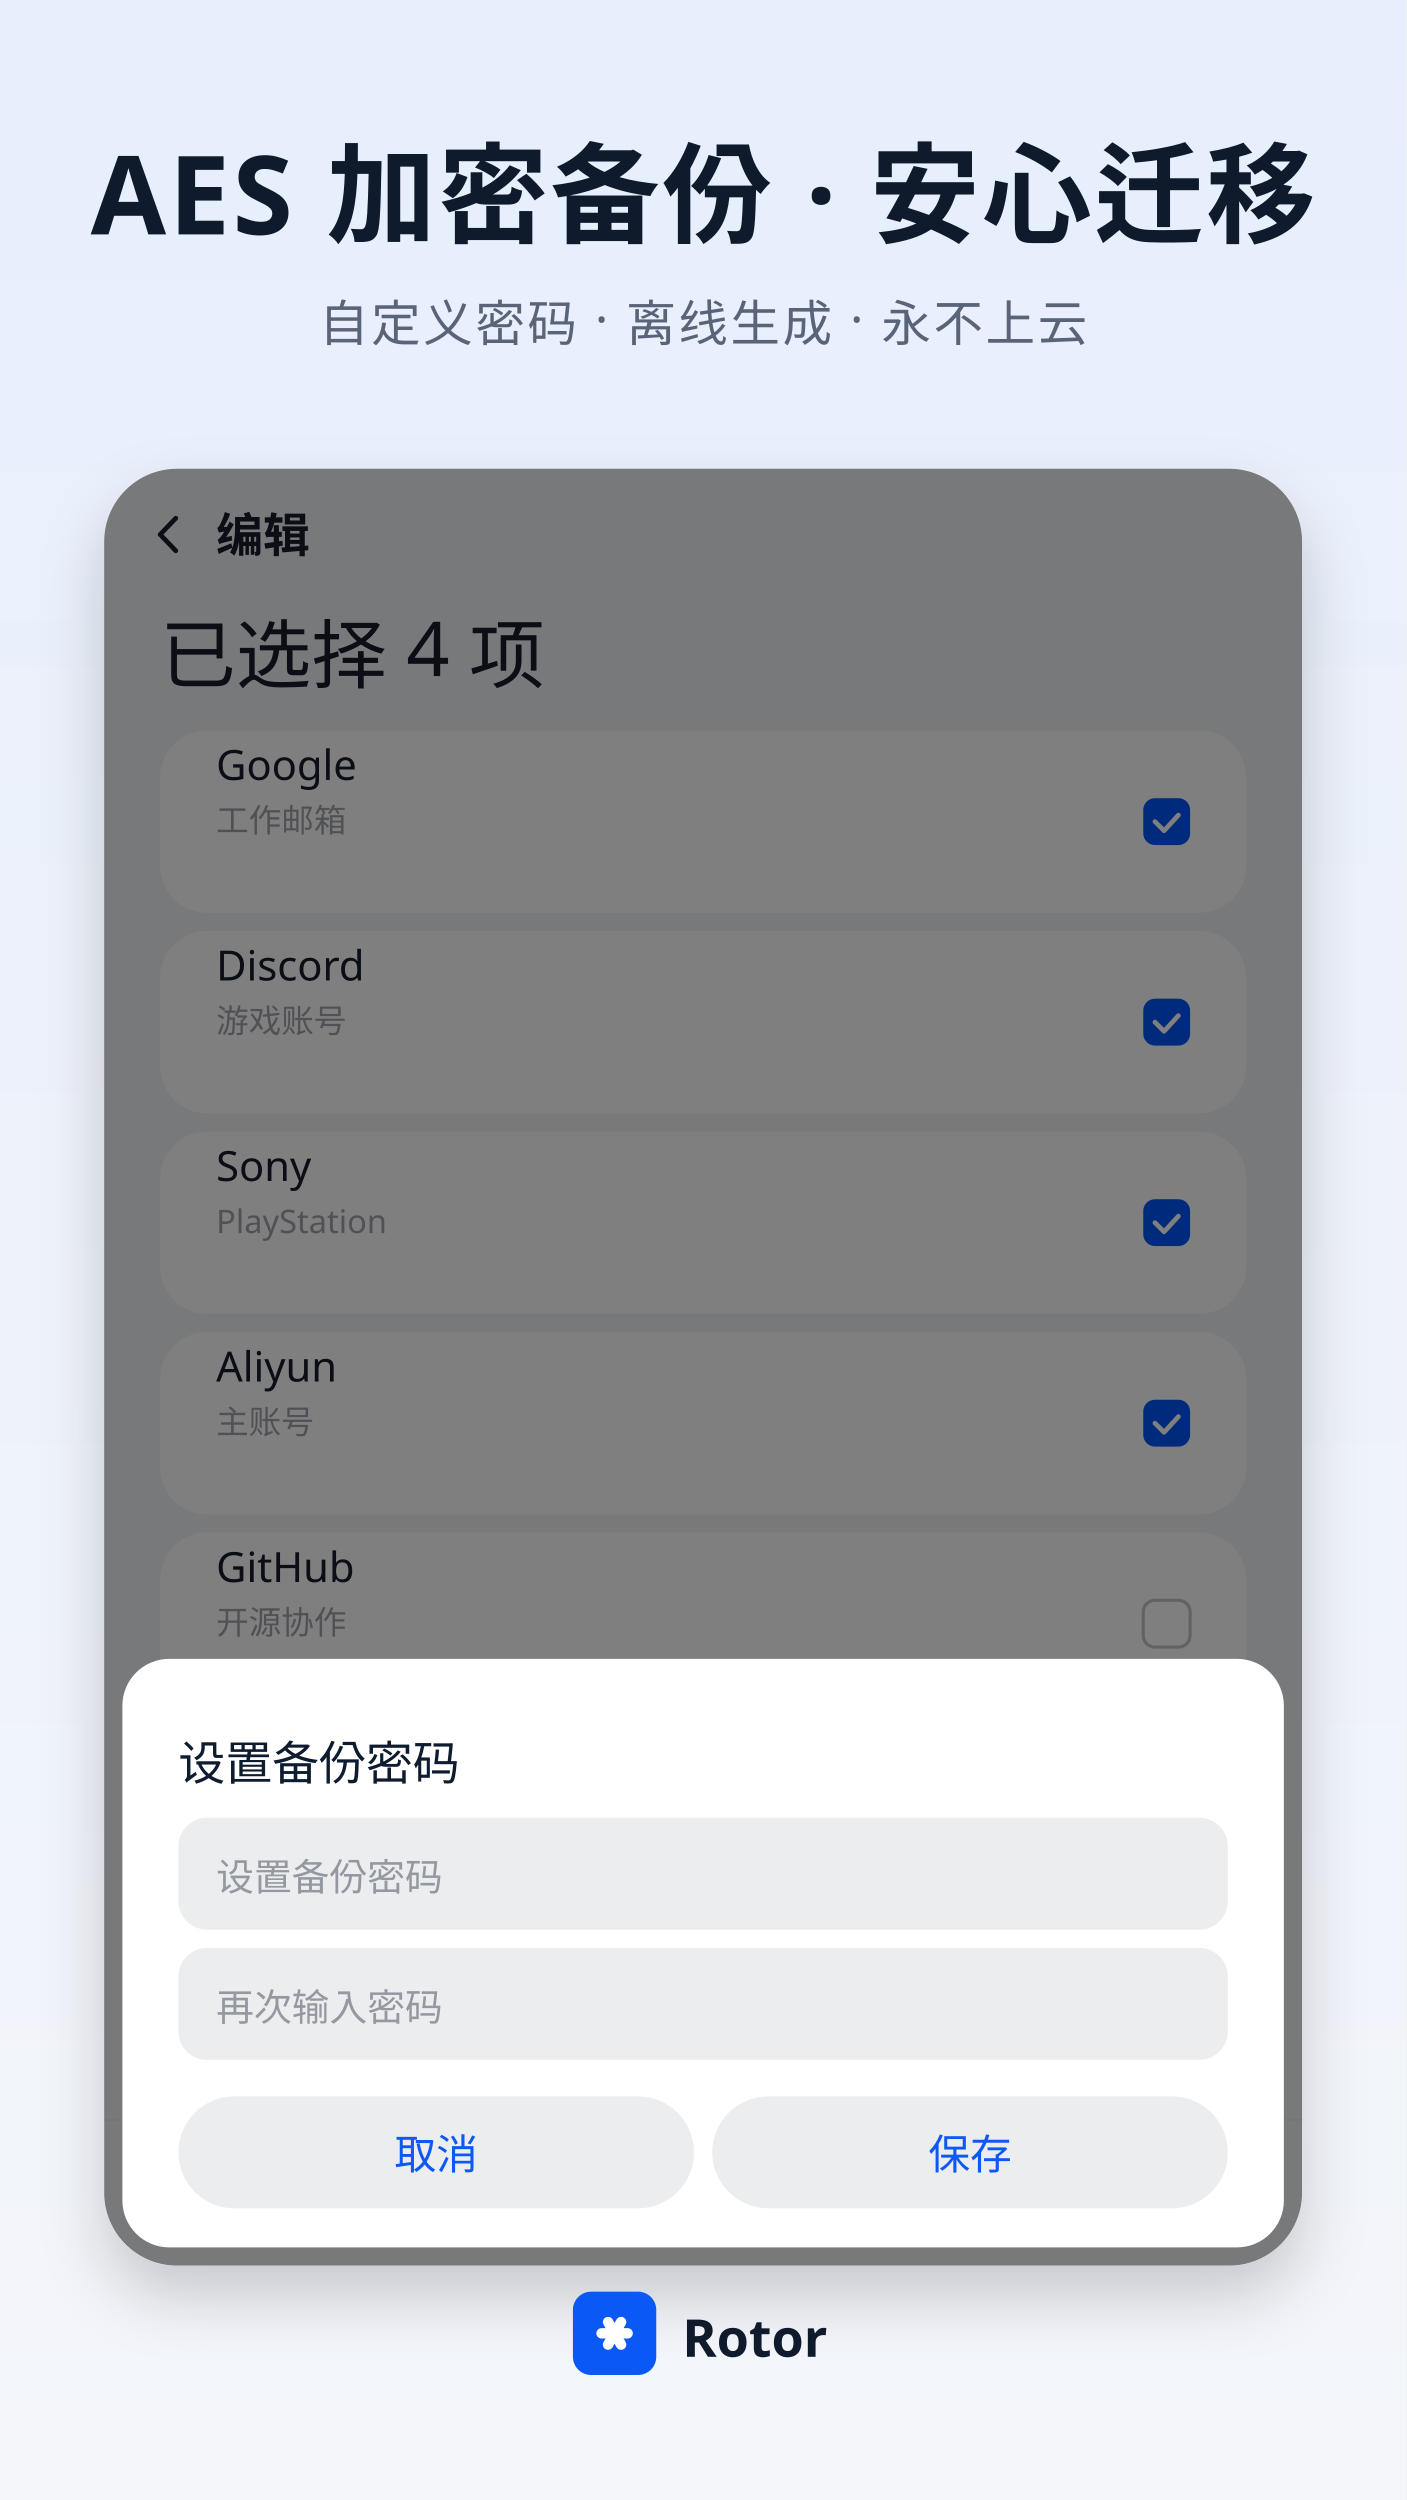
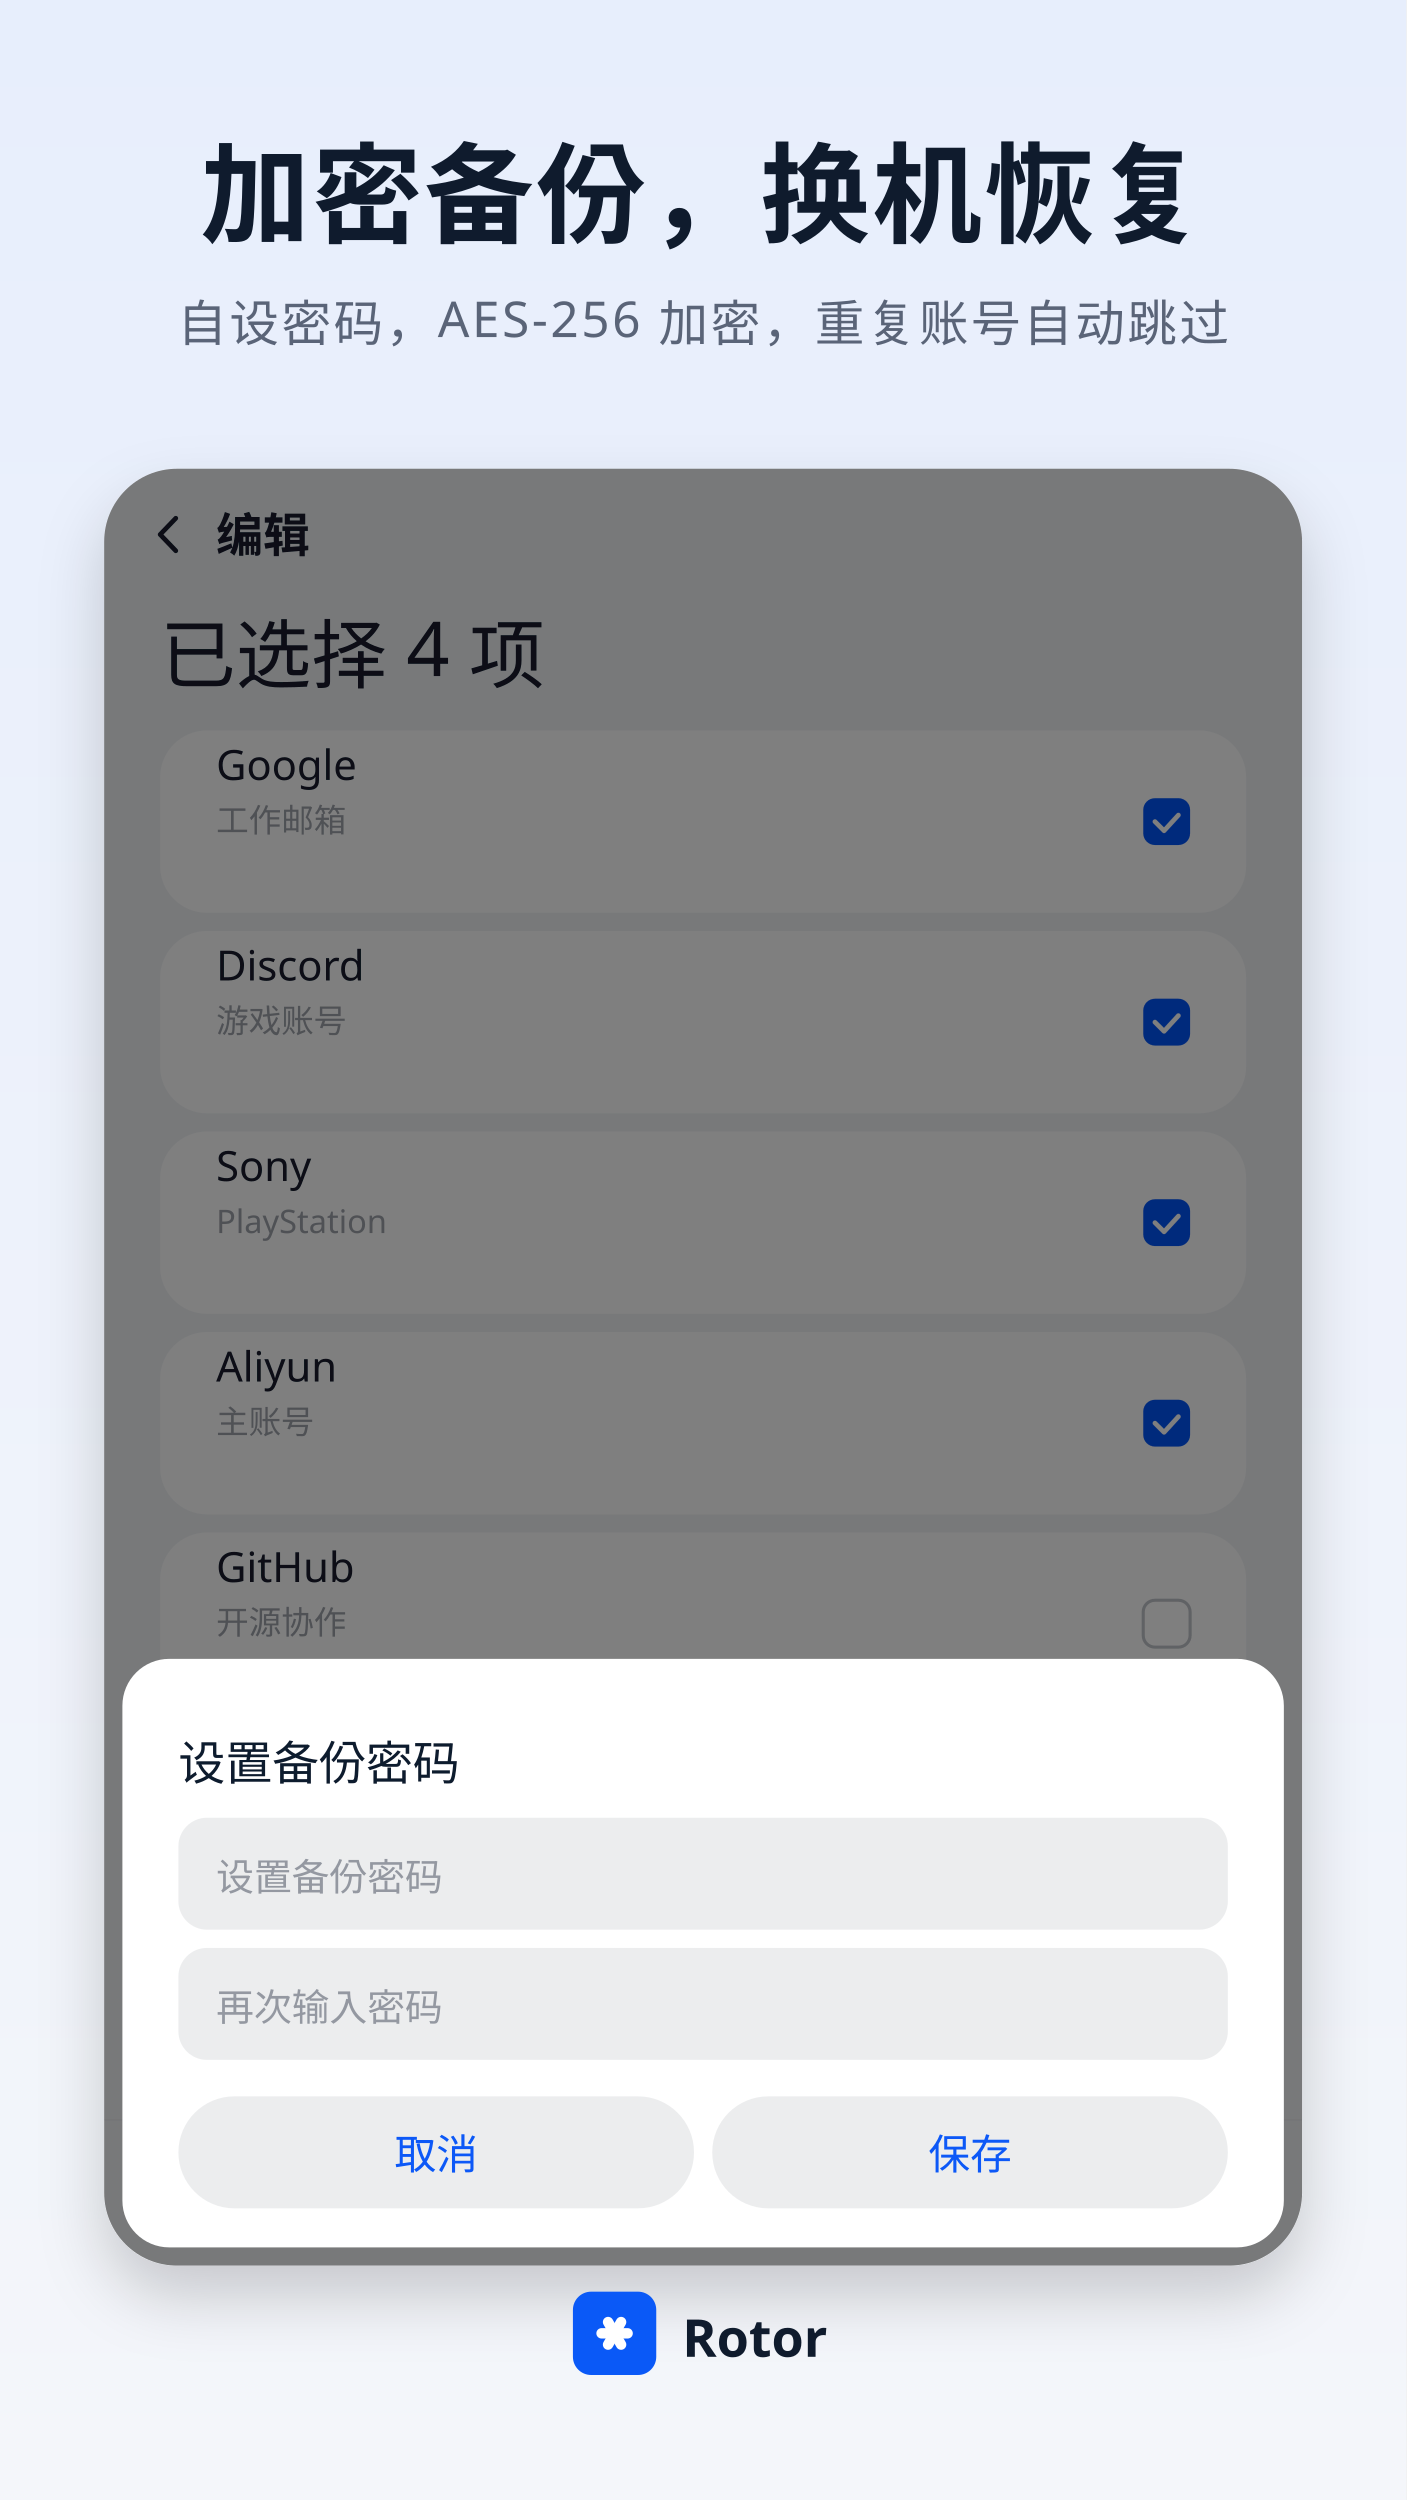
<svg xmlns="http://www.w3.org/2000/svg" width="1080" height="1920" viewBox="0 0 1080 1920">
  <defs>
    <linearGradient id="bg" x1="0" y1="0" x2="0" y2="1">
      <stop offset="0" stop-color="#E7EEFC" />
      <stop offset="1" stop-color="#F4F6FA" />
    </linearGradient>
    <filter id="phoneShadow" x="-10%" y="-5%" width="120%" height="115%">
      <feGaussianBlur in="SourceAlpha" stdDeviation="24" />
      <feOffset dx="0" dy="24" />
      <feComponentTransfer>
        <feFuncA type="linear" slope="0.18" />
      </feComponentTransfer>
      <feMerge>
        <feMergeNode />
        <feMergeNode in="SourceGraphic" />
      </feMerge>
    </filter>
    <clipPath id="phoneClip">
      <rect x="0" y="0" width="920" height="1380" rx="56" />
    </clipPath>
  </defs>
  <rect width="1080" height="1920" fill="url(#bg)" />
-   <text x="540" y="180" text-anchor="middle" font-family="PingFang SC, Hiragino Sans GB, Heiti SC, sans-serif" font-size="84" font-weight="800" fill="#0F1B2D" letter-spacing="2">AES 加密备份 · 安心迁移</text>
-   <text x="540" y="262" text-anchor="middle" font-family="PingFang SC, Hiragino Sans GB, Heiti SC, sans-serif" font-size="38" font-weight="400" fill="#5A6478" letter-spacing="2">自定义密码 · 离线生成 · 永不上云</text>
+   <text x="540" y="180" text-anchor="middle" font-family="PingFang SC, Hiragino Sans GB, Heiti SC, sans-serif" font-size="84" font-weight="800" fill="#0F1B2D" letter-spacing="2">加密备份，换机恢复</text>
+   <text x="540" y="262" text-anchor="middle" font-family="PingFang SC, Hiragino Sans GB, Heiti SC, sans-serif" font-size="38" font-weight="400" fill="#5A6478" letter-spacing="2">自设密码，AES-256 加密，重复账号自动跳过</text>
  <g filter="url(#phoneShadow)" transform="translate(80 360)">
    <rect x="0" y="0" width="920" height="1380" rx="56" fill="#F1F3F5" />
    <g clip-path="url(#phoneClip)">
      <g transform="translate(29 29)">
        <g stroke="#0F1B2D" stroke-width="3.6" fill="none" stroke-linecap="round" stroke-linejoin="round">
          <path d="M 26 9 L 14 21.5 L 26 34" />
        </g>
      </g>
      <text x="86" y="64" font-family="PingFang SC, Hiragino Sans GB, Heiti SC, sans-serif" font-size="36" font-weight="700" fill="#0F1B2D">编辑</text>
      <text x="43" y="164" font-family="PingFang SC, Hiragino Sans GB, Heiti SC, sans-serif" font-size="58" font-weight="500" fill="#0F1B2D">已选择 4 项</text>
      <g transform="translate(43 201)">
        <rect x="0" y="0" width="834" height="140" rx="36" fill="#FFFFFF" />
        <g transform="translate(43 38)">
          <text x="0" y="0" font-family="PingFang SC, Hiragino Sans GB, Heiti SC, sans-serif" font-size="32" font-weight="500" fill="#0F1B2D">Google</text>
          <text x="0" y="40" font-family="PingFang SC, Hiragino Sans GB, Heiti SC, sans-serif" font-size="25" fill="#0F1B2D" fill-opacity="0.4">工作邮箱</text>
        </g>
        <g transform="translate(755 52)">
          <rect x="0" y="0" width="36" height="36" rx="9" fill="#0A59F7" />
          <path d="M 9 18 L 16 25 L 27 13" stroke="#FFFFFF" stroke-width="3.6" fill="none" stroke-linecap="round" stroke-linejoin="round" />
        </g>
      </g>
      <g transform="translate(43 355)">
        <rect x="0" y="0" width="834" height="140" rx="36" fill="#FFFFFF" />
        <g transform="translate(43 38)">
          <text x="0" y="0" font-family="PingFang SC, Hiragino Sans GB, Heiti SC, sans-serif" font-size="32" font-weight="500" fill="#0F1B2D">Discord</text>
          <text x="0" y="40" font-family="PingFang SC, Hiragino Sans GB, Heiti SC, sans-serif" font-size="25" fill="#0F1B2D" fill-opacity="0.4">游戏账号</text>
        </g>
        <g transform="translate(755 52)">
          <rect x="0" y="0" width="36" height="36" rx="9" fill="#0A59F7" />
          <path d="M 9 18 L 16 25 L 27 13" stroke="#FFFFFF" stroke-width="3.6" fill="none" stroke-linecap="round" stroke-linejoin="round" />
        </g>
      </g>
      <g transform="translate(43 509)">
        <rect x="0" y="0" width="834" height="140" rx="36" fill="#FFFFFF" />
        <g transform="translate(43 38)">
          <text x="0" y="0" font-family="PingFang SC, Hiragino Sans GB, Heiti SC, sans-serif" font-size="32" font-weight="500" fill="#0F1B2D">Sony</text>
          <text x="0" y="40" font-family="PingFang SC, Hiragino Sans GB, Heiti SC, sans-serif" font-size="25" fill="#0F1B2D" fill-opacity="0.4">PlayStation</text>
        </g>
        <g transform="translate(755 52)">
          <rect x="0" y="0" width="36" height="36" rx="9" fill="#0A59F7" />
          <path d="M 9 18 L 16 25 L 27 13" stroke="#FFFFFF" stroke-width="3.6" fill="none" stroke-linecap="round" stroke-linejoin="round" />
        </g>
      </g>
      <g transform="translate(43 663)">
        <rect x="0" y="0" width="834" height="140" rx="36" fill="#FFFFFF" />
        <g transform="translate(43 38)">
          <text x="0" y="0" font-family="PingFang SC, Hiragino Sans GB, Heiti SC, sans-serif" font-size="32" font-weight="500" fill="#0F1B2D">Aliyun</text>
          <text x="0" y="40" font-family="PingFang SC, Hiragino Sans GB, Heiti SC, sans-serif" font-size="25" fill="#0F1B2D" fill-opacity="0.4">主账号</text>
        </g>
        <g transform="translate(755 52)">
          <rect x="0" y="0" width="36" height="36" rx="9" fill="#0A59F7" />
          <path d="M 9 18 L 16 25 L 27 13" stroke="#FFFFFF" stroke-width="3.6" fill="none" stroke-linecap="round" stroke-linejoin="round" />
        </g>
      </g>
      <g transform="translate(43 817)">
        <rect x="0" y="0" width="834" height="140" rx="36" fill="#FFFFFF" />
        <g transform="translate(43 38)">
          <text x="0" y="0" font-family="PingFang SC, Hiragino Sans GB, Heiti SC, sans-serif" font-size="32" font-weight="500" fill="#0F1B2D">GitHub</text>
          <text x="0" y="40" font-family="PingFang SC, Hiragino Sans GB, Heiti SC, sans-serif" font-size="25" fill="#0F1B2D" fill-opacity="0.4">开源协作</text>
        </g>
        <g transform="translate(755 52)">
          <rect x="0" y="0" width="36" height="36" rx="9" fill="none" stroke="#0F1B2D" stroke-opacity="0.25" stroke-width="2.4" />
        </g>
      </g>
      <rect x="0" y="1268" width="920" height="112" fill="#F1F3F5" />
      <line x1="0" y1="1268" x2="920" y2="1268" stroke="#0F1B2D" stroke-opacity="0.05" stroke-width="1" />
      <g transform="translate(216 1280)">
        <g transform="translate(60 6)" opacity="1">
          <g stroke="#E84026" stroke-width="3" fill="none" stroke-linecap="round" stroke-linejoin="round">
            <path d="M 6 12 H 38" />
            <path d="M 16 12 V 8 H 28 V 12" />
            <path d="M 9 12 V 38 H 35 V 12" />
            <line x1="17" y1="18" x2="17" y2="32" />
            <line x1="22" y1="18" x2="22" y2="32" />
            <line x1="27" y1="18" x2="27" y2="32" />
          </g>
        </g>
        <text x="80" y="80" text-anchor="middle" font-family="PingFang SC, Hiragino Sans GB, Heiti SC, sans-serif" font-size="18" font-weight="500" fill="#E84026">删除</text>
      </g>
      <g transform="translate(380 1280)">
        <g transform="translate(60 6)">
          <g stroke="#0F1B2D" stroke-width="3" fill="none" stroke-linecap="round" stroke-linejoin="round">
            <path d="M 22 6 V 30" />
            <path d="M 12 16 L 22 6 L 32 16" />
            <path d="M 6 30 V 40 H 38 V 30" />
          </g>
        </g>
        <text x="80" y="80" text-anchor="middle" font-family="PingFang SC, Hiragino Sans GB, Heiti SC, sans-serif" font-size="18" font-weight="500" fill="#0F1B2D">导出</text>
      </g>
      <g transform="translate(544 1280)">
        <g transform="translate(60 6)">
          <g stroke="#0F1B2D" stroke-width="3" fill="none" stroke-linecap="round" stroke-linejoin="round">
            <rect x="6" y="6" width="32" height="32" rx="6" />
            <path d="M 14 22 L 20 28 L 32 14" />
          </g>
        </g>
        <text x="80" y="80" text-anchor="middle" font-family="PingFang SC, Hiragino Sans GB, Heiti SC, sans-serif" font-size="18" font-weight="500" fill="#0F1B2D">全选</text>
      </g>
      <rect x="0" y="0" width="920" height="1380" fill="#000000" fill-opacity="0.5" />
    </g>
    <g transform="translate(14 914)">
      <rect x="0" y="0" width="892" height="452" rx="36" fill="#FFFFFF" />
      <text x="43" y="93" font-family="PingFang SC, Hiragino Sans GB, Heiti SC, sans-serif" font-size="36" font-weight="500" fill="#0F1B2D">设置备份密码</text>
      <g transform="translate(43 122)">
        <rect x="0" y="0" width="806" height="86" rx="22" fill="#0F1B2D" fill-opacity="0.08" />
        <text x="29" y="56" font-family="PingFang SC, Hiragino Sans GB, Heiti SC, sans-serif" font-size="29" fill="#0F1B2D" fill-opacity="0.4">设置备份密码</text>
      </g>
      <g transform="translate(43 222)">
        <rect x="0" y="0" width="806" height="86" rx="22" fill="#0F1B2D" fill-opacity="0.08" />
        <text x="29" y="56" font-family="PingFang SC, Hiragino Sans GB, Heiti SC, sans-serif" font-size="29" fill="#0F1B2D" fill-opacity="0.4">再次输入密码</text>
      </g>
      <g transform="translate(43 336)">
        <rect x="0" y="0" width="396" height="86" rx="43" fill="#0F1B2D" fill-opacity="0.08" />
        <text x="198" y="56" text-anchor="middle" font-family="PingFang SC, Hiragino Sans GB, Heiti SC, sans-serif" font-size="32" font-weight="500" fill="#0A59F7">取消</text>
        <rect x="410" y="0" width="396" height="86" rx="43" fill="#0F1B2D" fill-opacity="0.08" />
        <text x="608" y="56" text-anchor="middle" font-family="PingFang SC, Hiragino Sans GB, Heiti SC, sans-serif" font-size="32" font-weight="500" fill="#0A59F7">保存</text>
      </g>
    </g>
  </g>
  <g transform="translate(440 1810)">
    <rect x="0" y="-50" width="64" height="64" rx="14" fill="#0A59F7" />
    <g transform="translate(32 -18)">
      <rect x="-14" y="-4" width="28" height="8" rx="4" fill="#FFFFFF" />
      <rect x="-14" y="-4" width="28" height="8" rx="4" fill="#FFFFFF" transform="rotate(60)" />
      <rect x="-14" y="-4" width="28" height="8" rx="4" fill="#FFFFFF" transform="rotate(120)" />
    </g>
    <text x="84" y="0" font-family="PingFang SC, Hiragino Sans GB, Heiti SC, sans-serif" font-size="40" font-weight="700" fill="#0F1B2D">Rotor</text>
  </g>
</svg>
